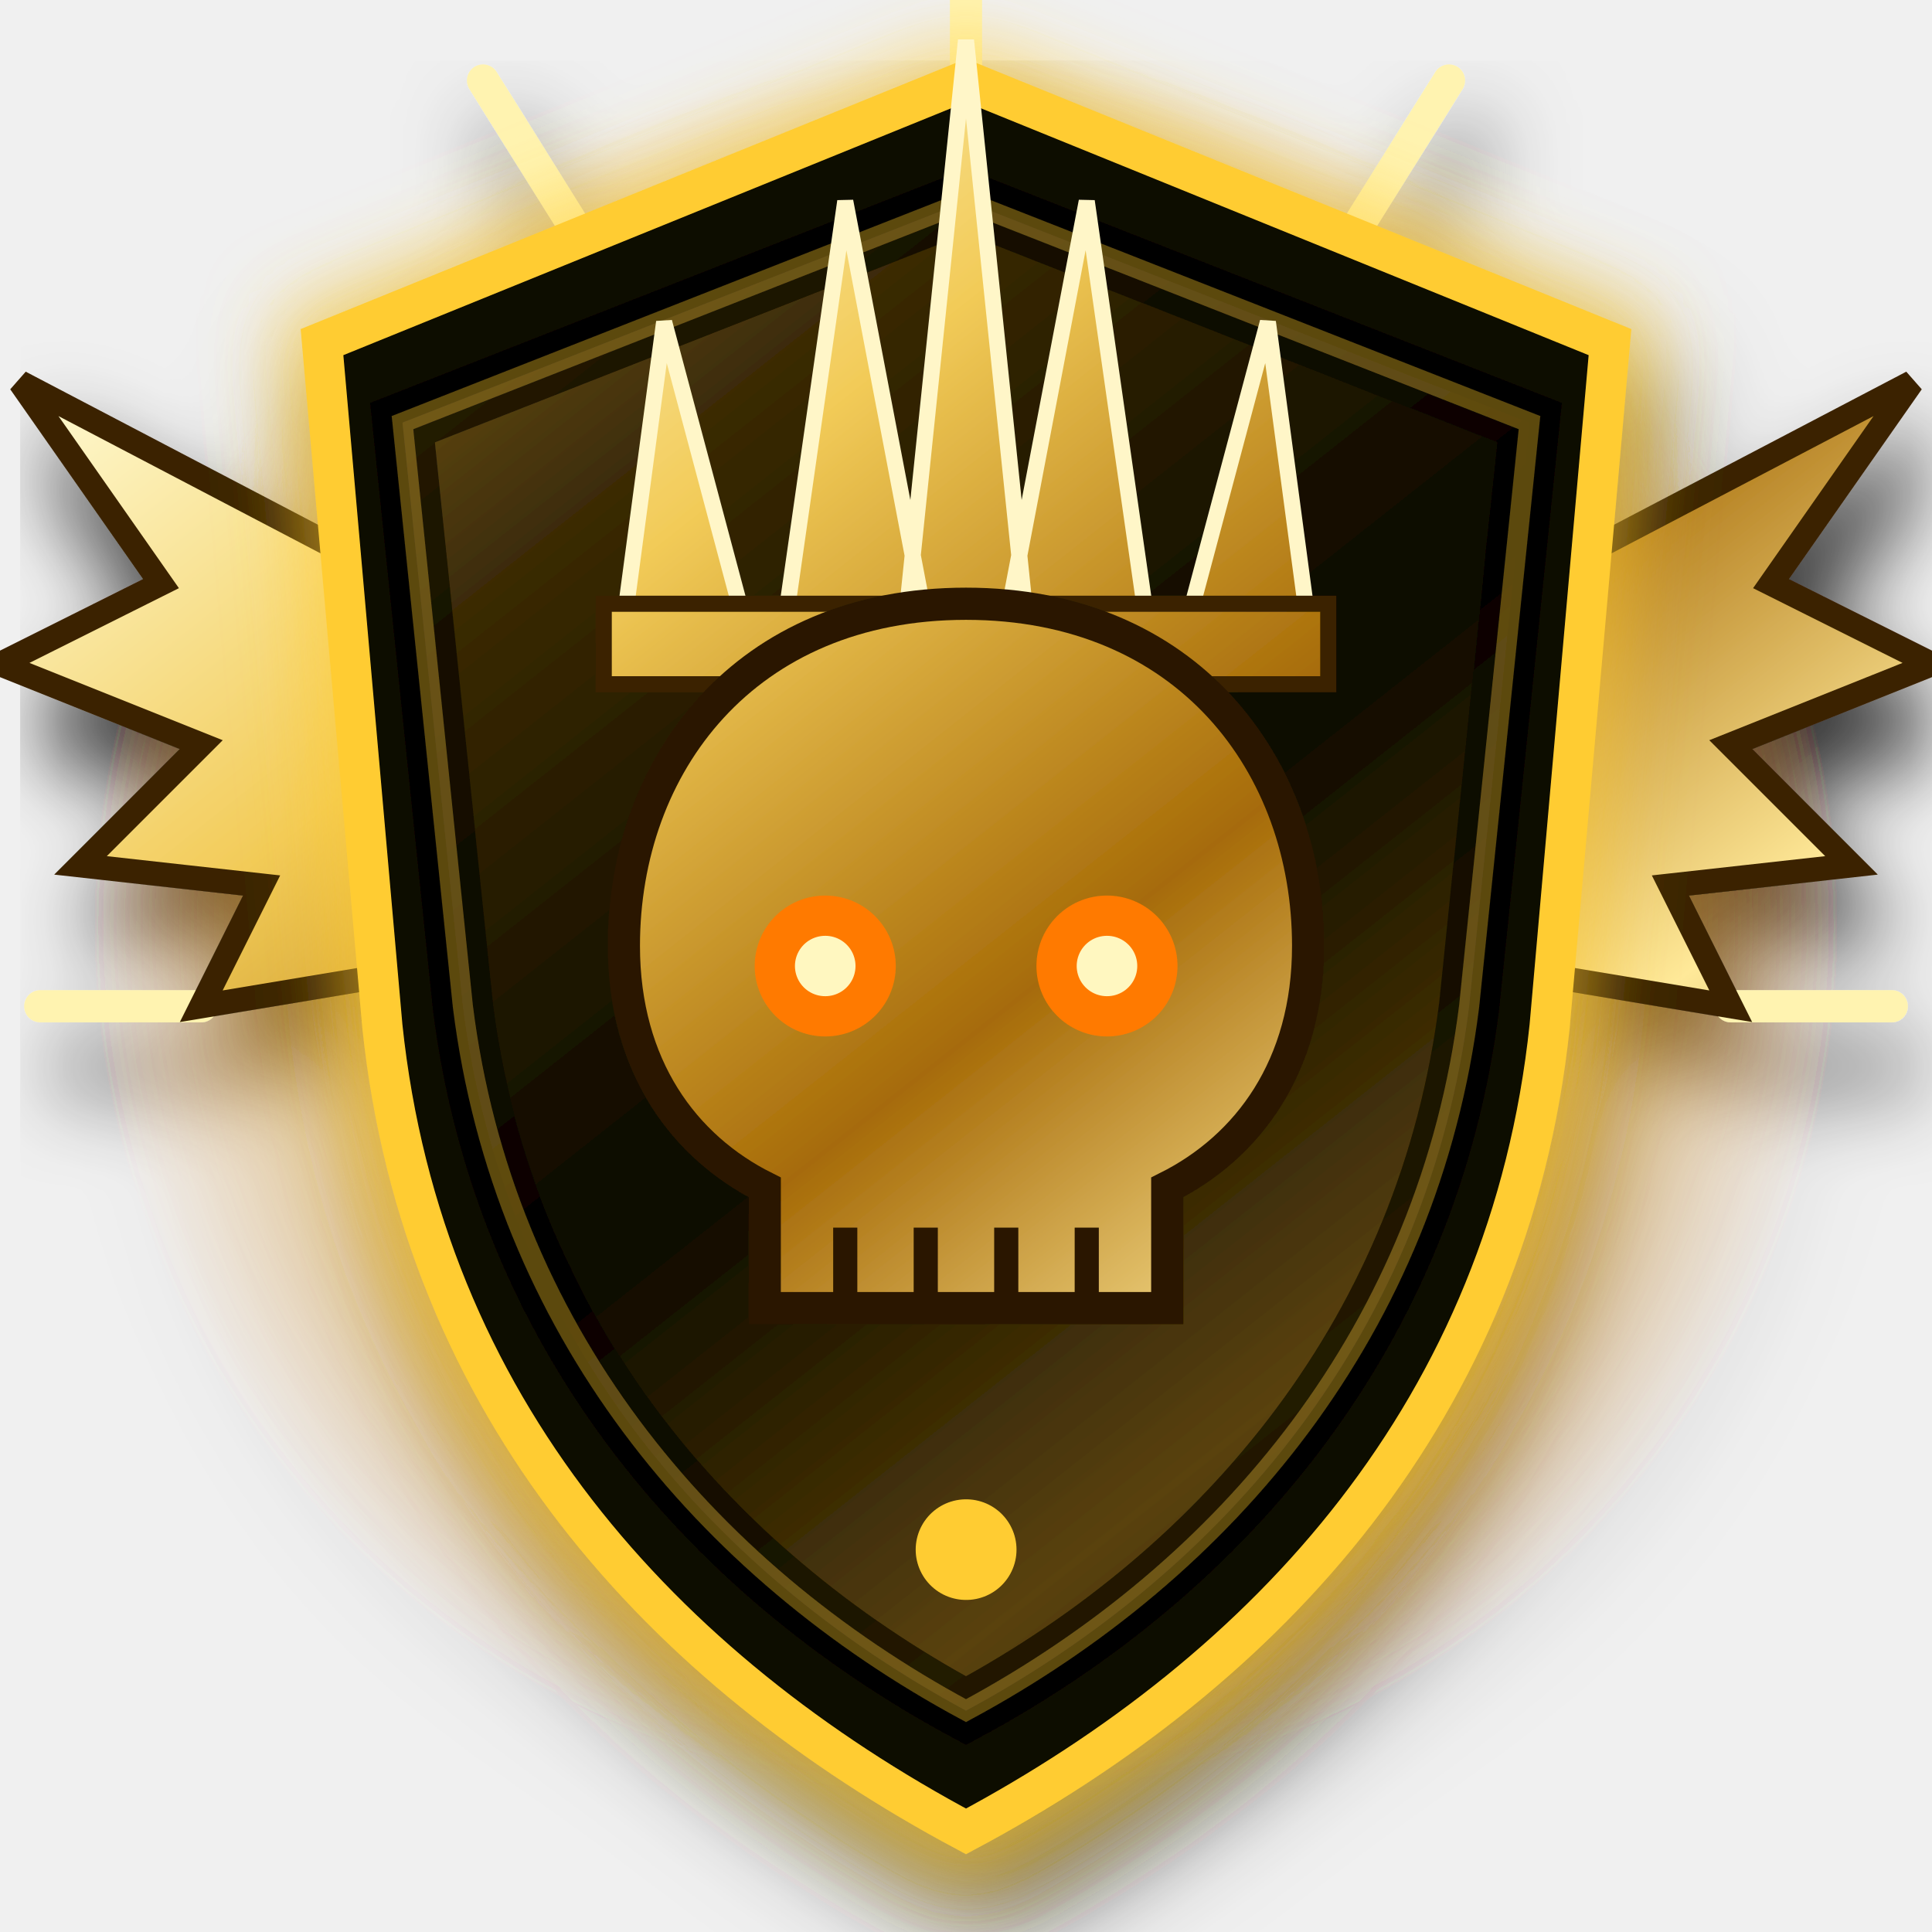
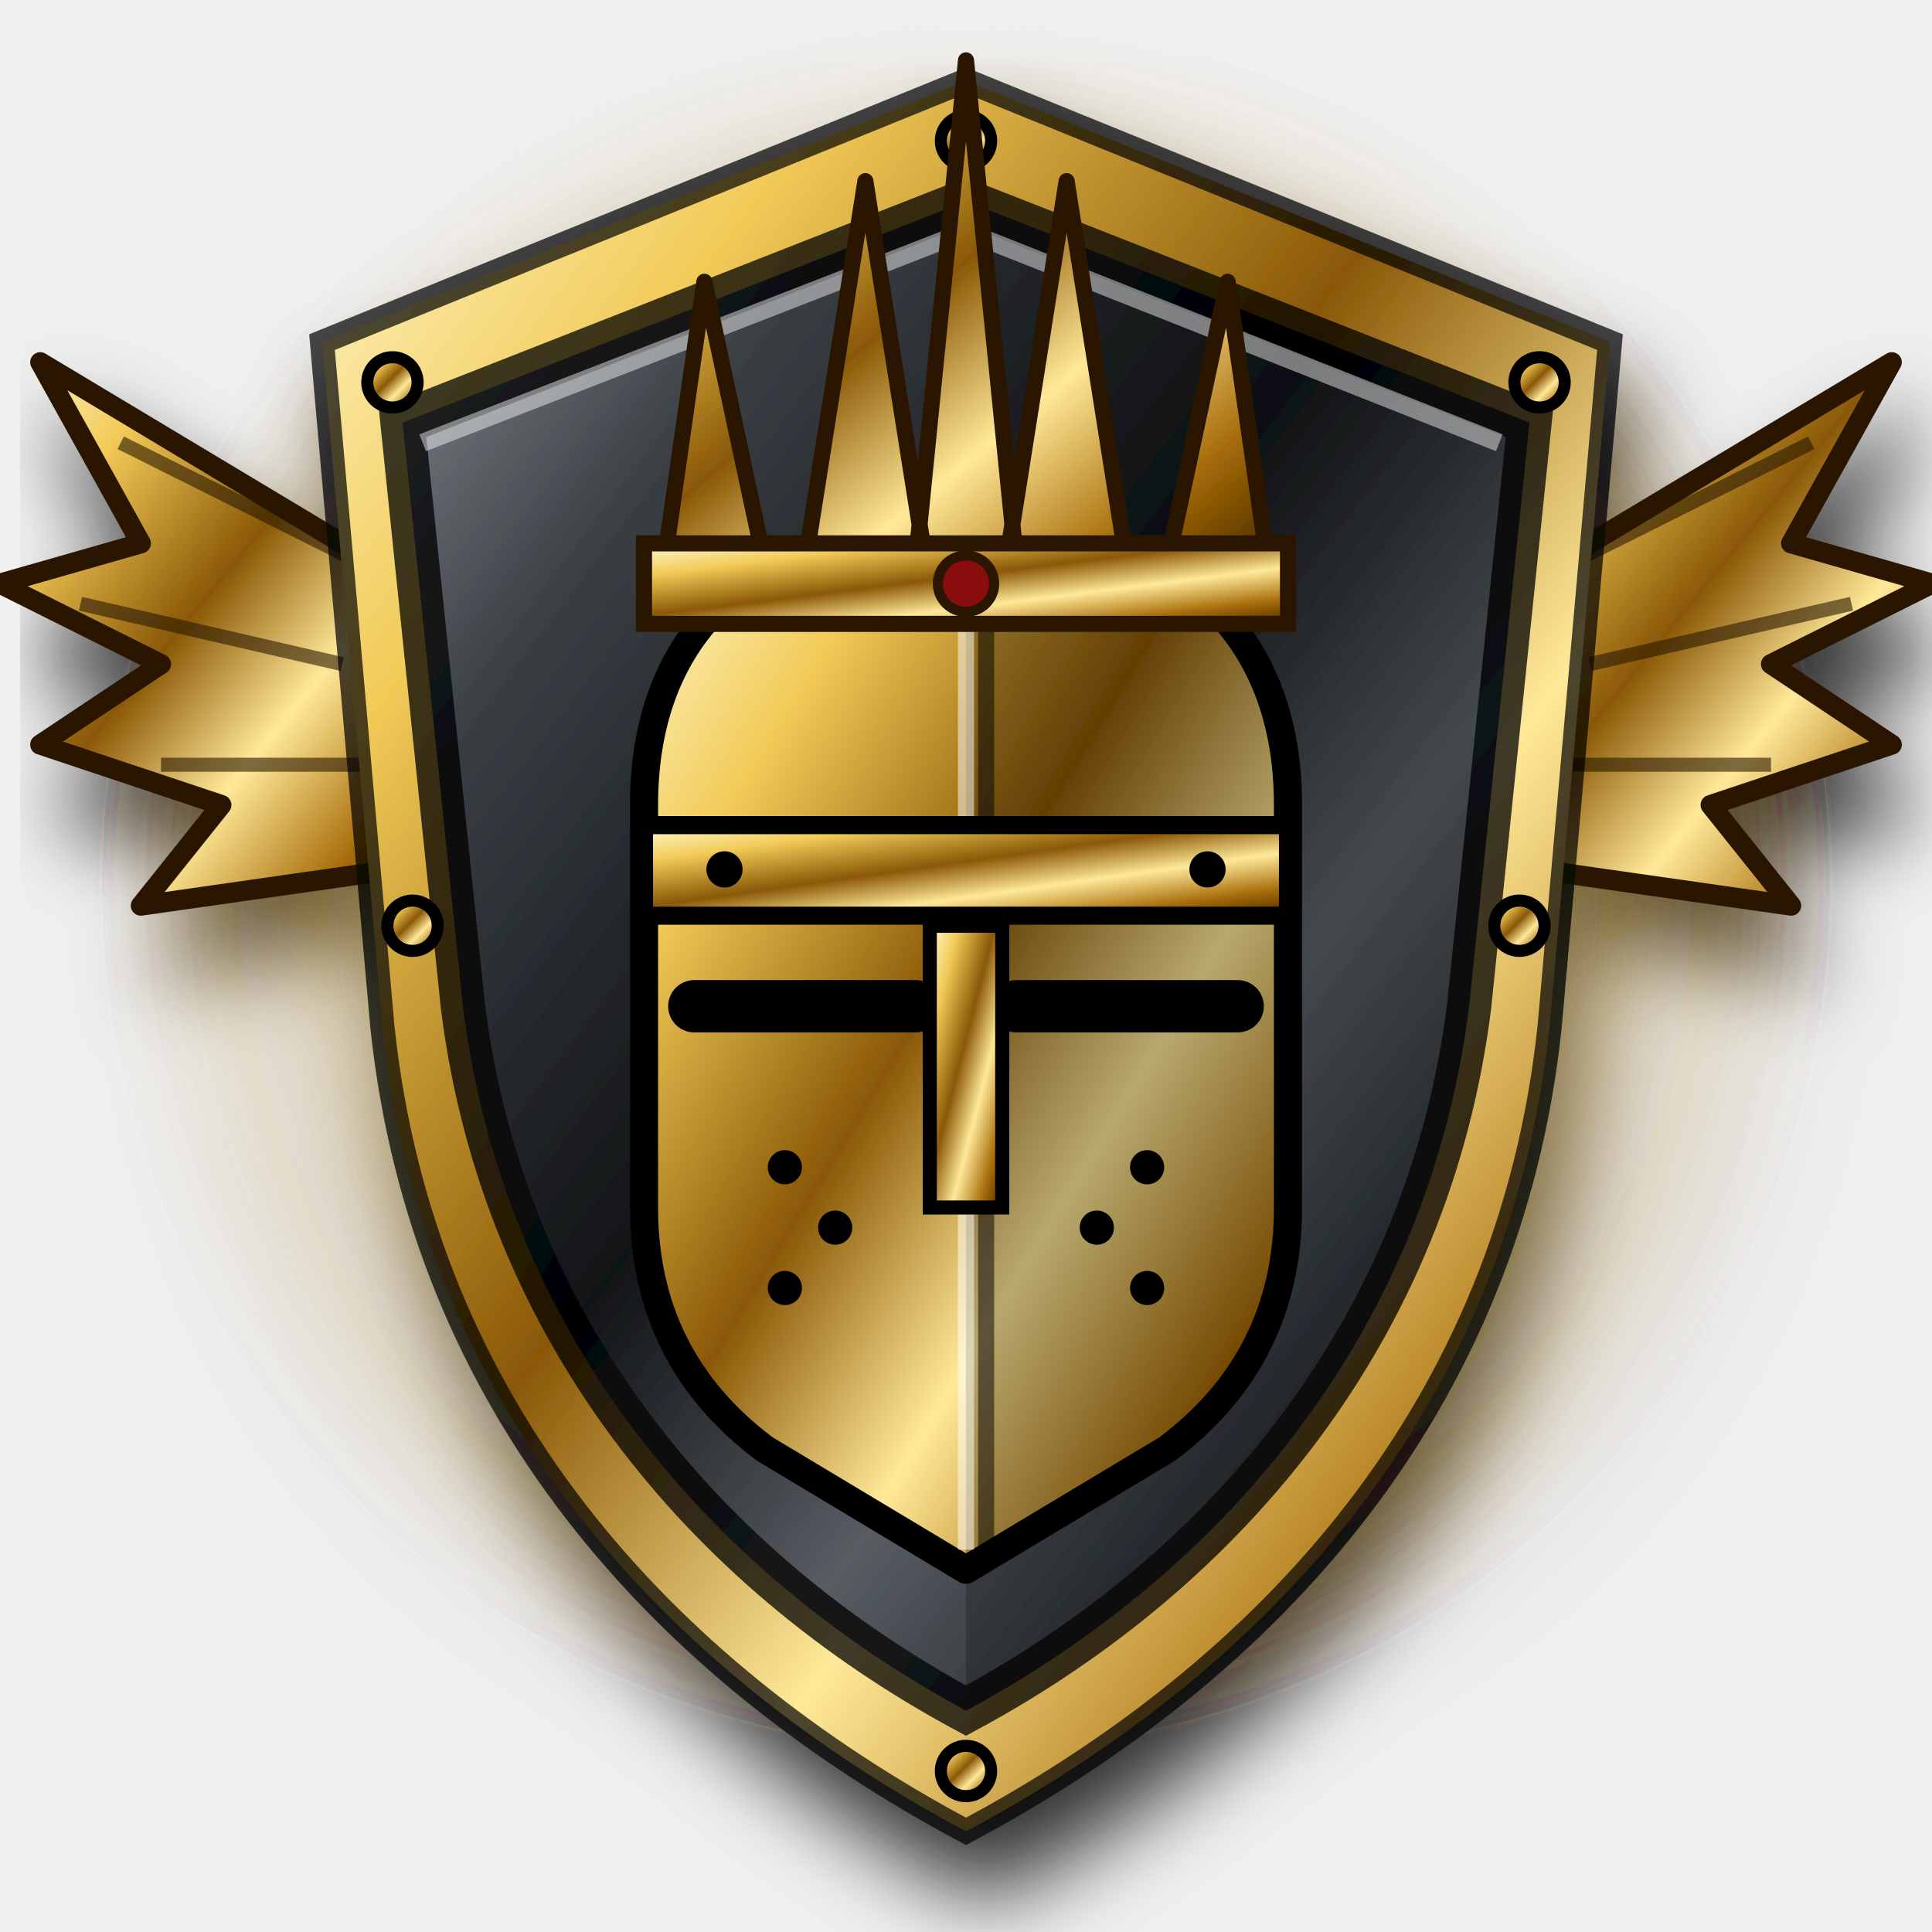
- <svg xmlns="http://www.w3.org/2000/svg" viewBox="0 0 96 96" fill="none" aria-label="God of No Mercy black and molten gold badge">
+ <svg xmlns="http://www.w3.org/2000/svg" viewBox="0 0 96 96" fill="none" aria-label="God of No Mercy gold armour badge">
  <defs>
-     <linearGradient id="face" x1="15" y1="8" x2="79" y2="89" gradientUnits="userSpaceOnUse">
-       <stop offset="0" stop-color="#8a6a1a" />
-       <stop offset="0.22" stop-color="#3a2a06" />
-       <stop offset="0.5" stop-color="#0a0700" />
-       <stop offset="0.76" stop-color="#5a420a" />
-       <stop offset="1" stop-color="#040300" />
+     <linearGradient id="rim" x1="0" y1="0" x2="1" y2="1">
+       <stop offset="0" stop-color="#fffbd5" />
+       <stop offset="0.2" stop-color="#f2cb58" />
+       <stop offset="0.45" stop-color="#8a5806" />
+       <stop offset="0.65" stop-color="#ffe999" />
+       <stop offset="0.85" stop-color="#a66b08" />
+       <stop offset="1" stop-color="#4a2c00" />
    </linearGradient>
-     <linearGradient id="gold" x1="15" y1="8" x2="79" y2="89" gradientUnits="userSpaceOnUse">
+     <linearGradient id="face" x1="0" y1="0" x2="1" y2="1">
+       <stop offset="0" stop-color="#8a9096" />
+       <stop offset="0.2" stop-color="#3a3f44" />
+       <stop offset="0.45" stop-color="#111417" />
+       <stop offset="0.65" stop-color="#575d63" />
+       <stop offset="0.85" stop-color="#1e2226" />
+       <stop offset="1" stop-color="#08090a" />
+     </linearGradient>
+     <linearGradient id="gold" x1="0" y1="0" x2="1" y2="1">
      <stop offset="0" stop-color="#fffbd5" />
-       <stop offset="0.25" stop-color="#f2cb58" />
-       <stop offset="0.5" stop-color="#a66b08" />
-       <stop offset="0.72" stop-color="#ffe999" />
-       <stop offset="1" stop-color="#6e4000" />
+       <stop offset="0.2" stop-color="#f2cb58" />
+       <stop offset="0.45" stop-color="#8a5806" />
+       <stop offset="0.65" stop-color="#ffe999" />
+       <stop offset="0.85" stop-color="#a66b08" />
+       <stop offset="1" stop-color="#4a2c00" />
+     </linearGradient>
+     <linearGradient id="helm" x1="0" y1="0" x2="1" y2="1">
+       <stop offset="0" stop-color="#fffbd5" />
+       <stop offset="0.2" stop-color="#f2cb58" />
+       <stop offset="0.45" stop-color="#8a5806" />
+       <stop offset="0.65" stop-color="#ffe999" />
+       <stop offset="0.85" stop-color="#a66b08" />
+       <stop offset="1" stop-color="#4a2c00" />
    </linearGradient>
    <radialGradient id="halo">
-       <stop stop-color="#fff6c8" stop-opacity=".9" />
-       <stop offset=".5" stop-color="#ffcc33" stop-opacity=".45" />
-       <stop offset="1" stop-color="#ff8a00" stop-opacity="0" />
+       <stop stop-color="#fff3c0" stop-opacity=".75" />
+       <stop offset=".55" stop-color="#f2cb58" stop-opacity=".25" />
+       <stop offset="1" stop-color="#a66b08" stop-opacity="0" />
    </radialGradient>
-     <filter id="g" x="-50%" y="-50%" width="200%" height="200%">
-       <feGaussianBlur stdDeviation="1.8" />
-     </filter>
    <filter id="s">
      <feDropShadow dx="1" dy="3" stdDeviation="2.2" flood-opacity=".8" />
    </filter>
  </defs>
  <g filter="url(#s)">
-     <circle cx="48" cy="46" r="44" fill="url(#halo)" />
-     <path d="M48 0v8M24 4l5 8M72 4l-5 8M8 24l9 4M88 24l-9 4M2 50h8M94 50h-8" stroke="#fff3b0" stroke-width="1.6" stroke-linecap="round" />
-     <path d="M22 30 1 19l7 10-8 4 10 4-6 6 9 1-3 6 12-2z" fill="url(#gold)" stroke="#3a2400" stroke-width="1.2" />
-     <path d="M74 30 95 19l-7 10 8 4-10 4 6 6-9 1 3 6-12-2z" fill="url(#gold)" stroke="#3a2400" stroke-width="1.2" />
-     <path d="M48 4 80 17l-3 34C75 70 63 83 48 91 33 83 21 70 19 51l-3-34L48 4Z" stroke="#ffcc33" stroke-width="4" opacity=".6" filter="url(#g)" />
-     <path d="M48 4 80 17l-3 34C75 70 63 83 48 91 33 83 21 70 19 51l-3-34L48 4Z" fill="#0c0800" stroke="#ffcc33" stroke-width="2" />
-     <path d="M48 10 76 21l-3 29C71 66 61 78 48 85 35 78 25 66 23 50l-3-29 28-11Z" fill="url(#face)" stroke="#000" stroke-opacity=".6" stroke-width="3" />
-     <path d="M48 10 76 21l-3 29C71 66 61 78 48 85 35 78 25 66 23 50l-3-29 28-11Z" stroke="#ffcc33" stroke-opacity=".35" stroke-width="1" />
-     <path d="M31 31l2-15 4 15zM39 31l3-21 4 21zM45 31l3-29 3 29zM50 31l4-21 3 21zM59 31l4-15 2 15z" fill="url(#gold)" stroke="#fff6c8" stroke-width=".8" />
-     <path d="M30 30h36v4H30z" fill="url(#gold)" stroke="#3a2400" stroke-width=".8" />
-     <path d="M48 26c-11 0-17 8-17 17 0 6 3 10 7 12v6h20v-6c4-2 7-6 7-12 0-9-6-17-17-17z" transform="translate(0 4)" fill="url(#gold)" stroke="#2a1800" stroke-width="1.6" />
-     <path d="M41 48h.01M55 48h.01" stroke="#ff7a00" stroke-width="16.8" stroke-linecap="round" stroke-linejoin="round" opacity=".55" filter="url(#g)" />
-     <path d="M41 48h.01M55 48h.01" stroke="#ff7a00" stroke-width="7" stroke-linecap="round" stroke-linejoin="round" />
-     <path d="M41 48h.01M55 48h.01" stroke="#fff7c0" stroke-width="3" stroke-linecap="round" />
-     <path d="M42 65v-4M46 65v-4M50 65v-4M54 65v-4" stroke="#2a1800" stroke-width="1.2" />
-     <path d="M48 77h.01" stroke="#ffcc33" stroke-width="12.0" stroke-linecap="round" stroke-linejoin="round" opacity=".55" filter="url(#g)" />
-     <path d="M48 77h.01" stroke="#ffcc33" stroke-width="5" stroke-linecap="round" stroke-linejoin="round" />
+     <circle cx="48" cy="44" r="44" fill="url(#halo)" />
+     <path d="M22 30 2 18l5 9-7 2 8 4-6 4 9 3-4 5 14-2z" fill="url(#gold)" stroke="#2a1800" stroke-width="1" stroke-linejoin="round" />
+     <path d="M74 30 94 18l-5 9 7 2-8 4 6 4-9 3 4 5-14-2z" fill="url(#gold)" stroke="#2a1800" stroke-width="1" stroke-linejoin="round" />
+     <path d="M6 22l12 6M4 30l13 3M8 38l11 0M90 22l-12 6M92 30l-13 3M88 38l-11 0" stroke="#2a1800" stroke-opacity=".6" stroke-width=".7" />
+     <path d="M48 4 80 17l-3 34C75 70 63 83 48 91 33 83 21 70 19 51l-3-34L48 4Z" fill="url(#rim)" stroke="#000" stroke-opacity=".7" stroke-width="1.2" />
+     <path d="M48 10 76 21l-3 29C71 66 61 78 48 85 35 78 25 66 23 50l-3-29 28-11Z" fill="url(#face)" stroke="#000" stroke-opacity=".75" stroke-width="2.2" />
+     <path d="M48 10 76 21l-3 29C71 66 61 78 48 85Z" fill="#000" opacity=".22" />
+     <path d="M21 22 48 11.5 74.5 22" stroke="#fff" stroke-opacity=".45" stroke-width=".9" stroke-linejoin="round" />
+     <circle cx="48" cy="7" r="1.25" fill="url(#rim)" stroke="#000" stroke-width=".6" />
+     <circle cx="19.5" cy="19" r="1.25" fill="url(#rim)" stroke="#000" stroke-width=".6" />
+     <circle cx="76.5" cy="19" r="1.25" fill="url(#rim)" stroke="#000" stroke-width=".6" />
+     <circle cx="20.5" cy="46" r="1.25" fill="url(#rim)" stroke="#000" stroke-width=".6" />
+     <circle cx="75.5" cy="46" r="1.25" fill="url(#rim)" stroke="#000" stroke-width=".6" />
+     <circle cx="48" cy="88" r="1.25" fill="url(#rim)" stroke="#000" stroke-width=".6" />
+     <g transform="translate(0 5)">
+       <path d="M48 21c-10 0-16 5-16 14v20c0 5 2 9 6 12l10 6 10-6c4-3 6-7 6-12V35c0-9-6-14-16-14z" fill="url(#helm)" stroke="#050505" stroke-width="1.4" stroke-linejoin="round" />
+       <path d="M48 21c10 0 16 5 16 14v20c0 5-2 9-6 12l-10 6z" fill="#000" opacity=".28" />
+       <path d="M48 22v50" stroke="#fff" stroke-opacity=".5" stroke-width=".8" />
+       <path d="M49 22v50" stroke="#000" stroke-opacity=".5" stroke-width=".8" />
+       <path d="M32 36h32v4.5H32z" fill="url(#helm)" stroke="#050505" stroke-width=".9" />
+       <circle cx="36" cy="38.2" r=".9" fill="#050505" />
+       <circle cx="60" cy="38.2" r=".9" fill="#050505" />
+       <path d="M34.5 45h11M50.5 45h11" stroke="#050505" stroke-width="2.6" stroke-linecap="round" />
+       <path d="M46.2 41v14h3.6V41z" fill="url(#helm)" stroke="#050505" stroke-width=".7" />
+       <circle cx="39" cy="53" r=".85" fill="#050505" />
+       <circle cx="41.5" cy="56" r=".85" fill="#050505" />
+       <circle cx="39" cy="59" r=".85" fill="#050505" />
+       <circle cx="57" cy="53" r=".85" fill="#050505" />
+       <circle cx="54.5" cy="56" r=".85" fill="#050505" />
+       <circle cx="57" cy="59" r=".85" fill="#050505" />
+     </g>
+     <path d="M33 28l2-14 3 14zM40 28l3-19 3 19zM45.5 28 48 3l2.5 25zM50 28l3-19 3 19zM58 28l3-14 2 14z" fill="url(#gold)" stroke="#2a1800" stroke-width=".8" stroke-linejoin="round" />
+     <path d="M32 27h32v4H32z" fill="url(#gold)" stroke="#2a1800" stroke-width=".8" />
+     <circle cx="48" cy="29" r="1.4" fill="#8a0c0a" stroke="#2a1800" stroke-width=".5" />
  </g>
</svg>
